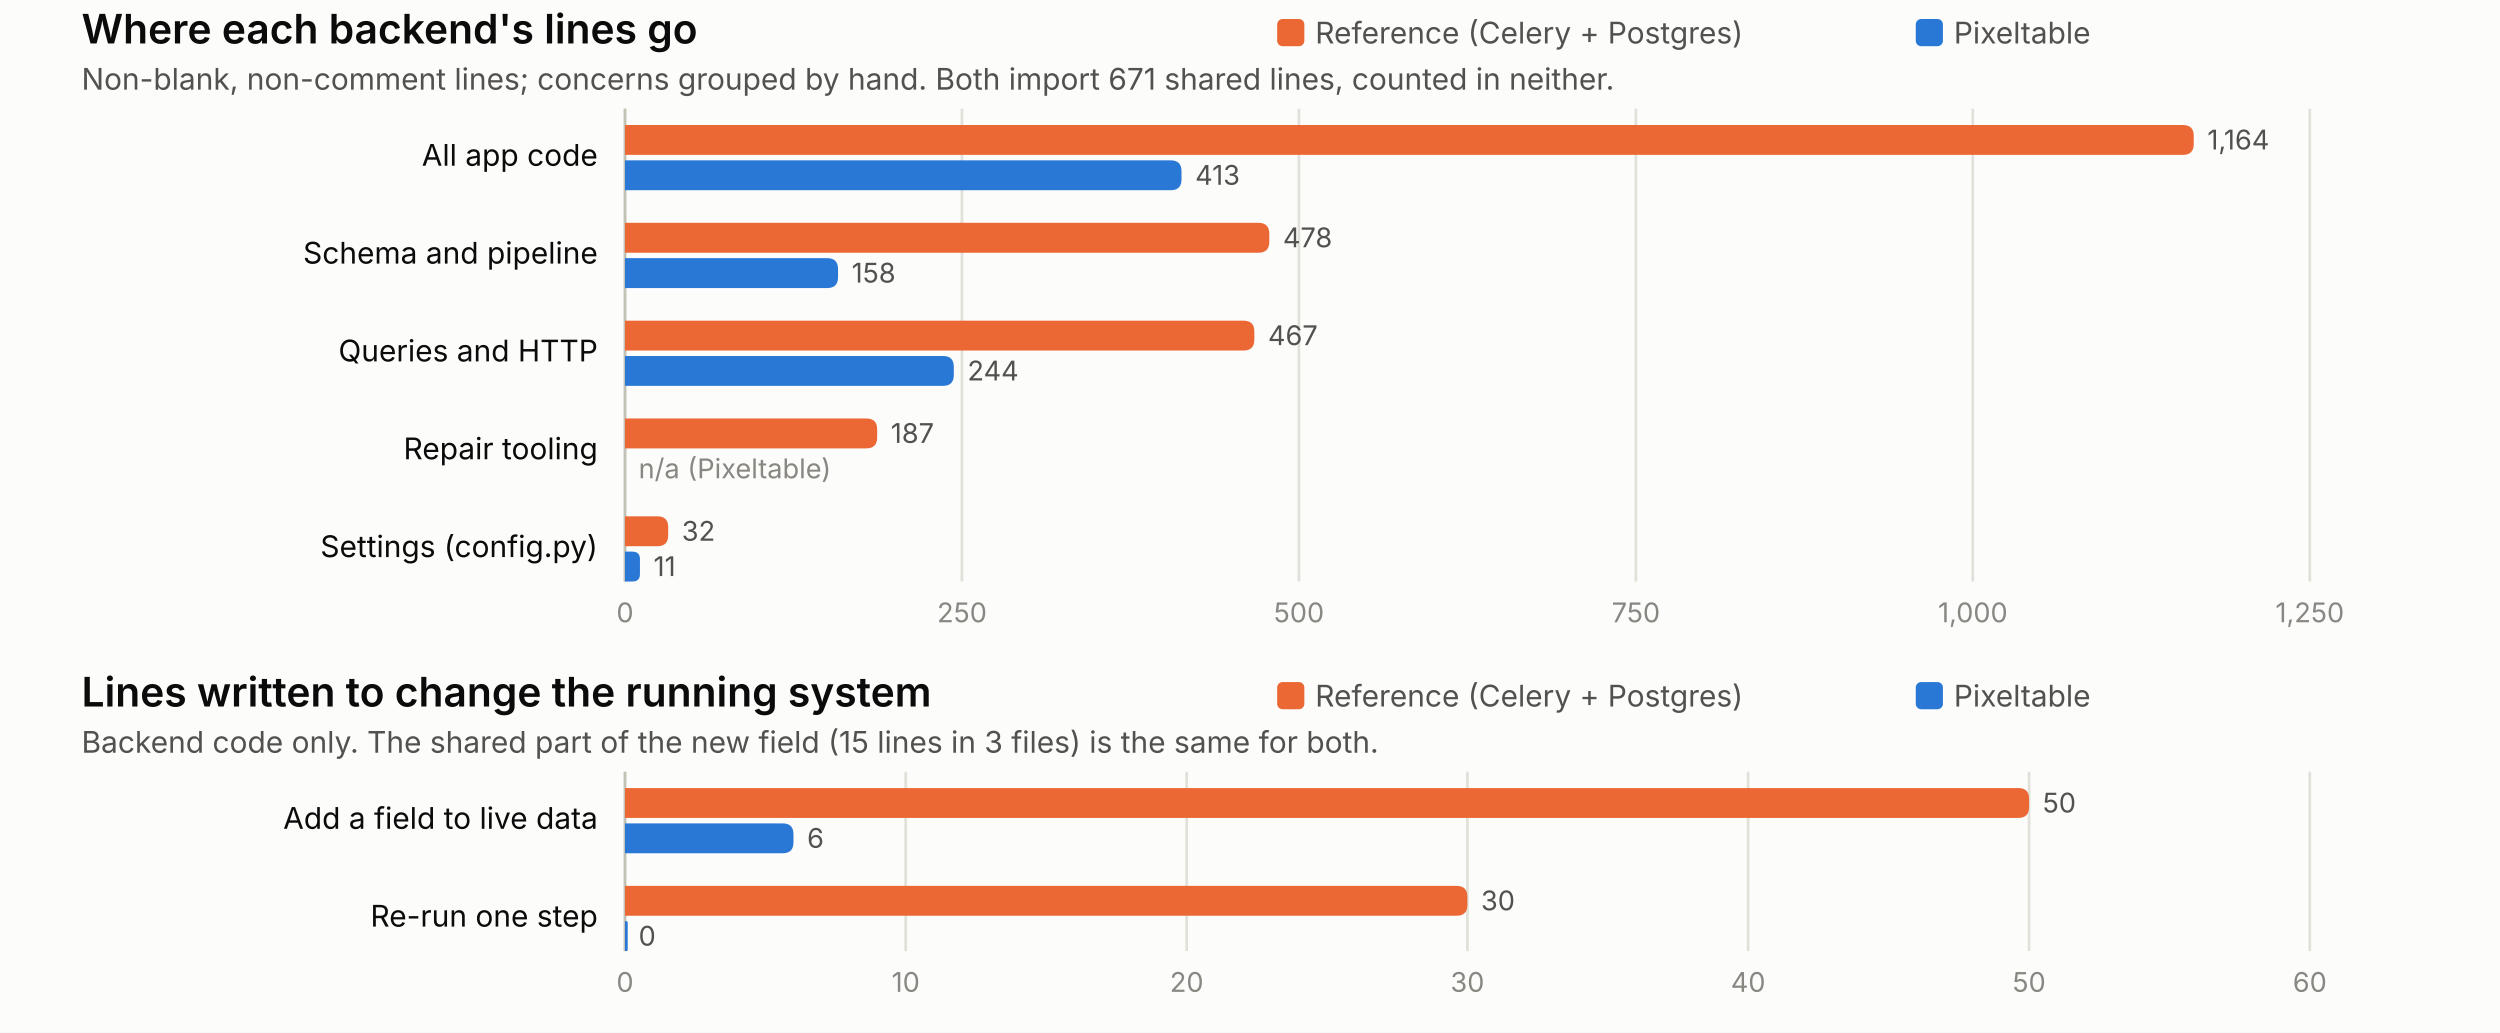
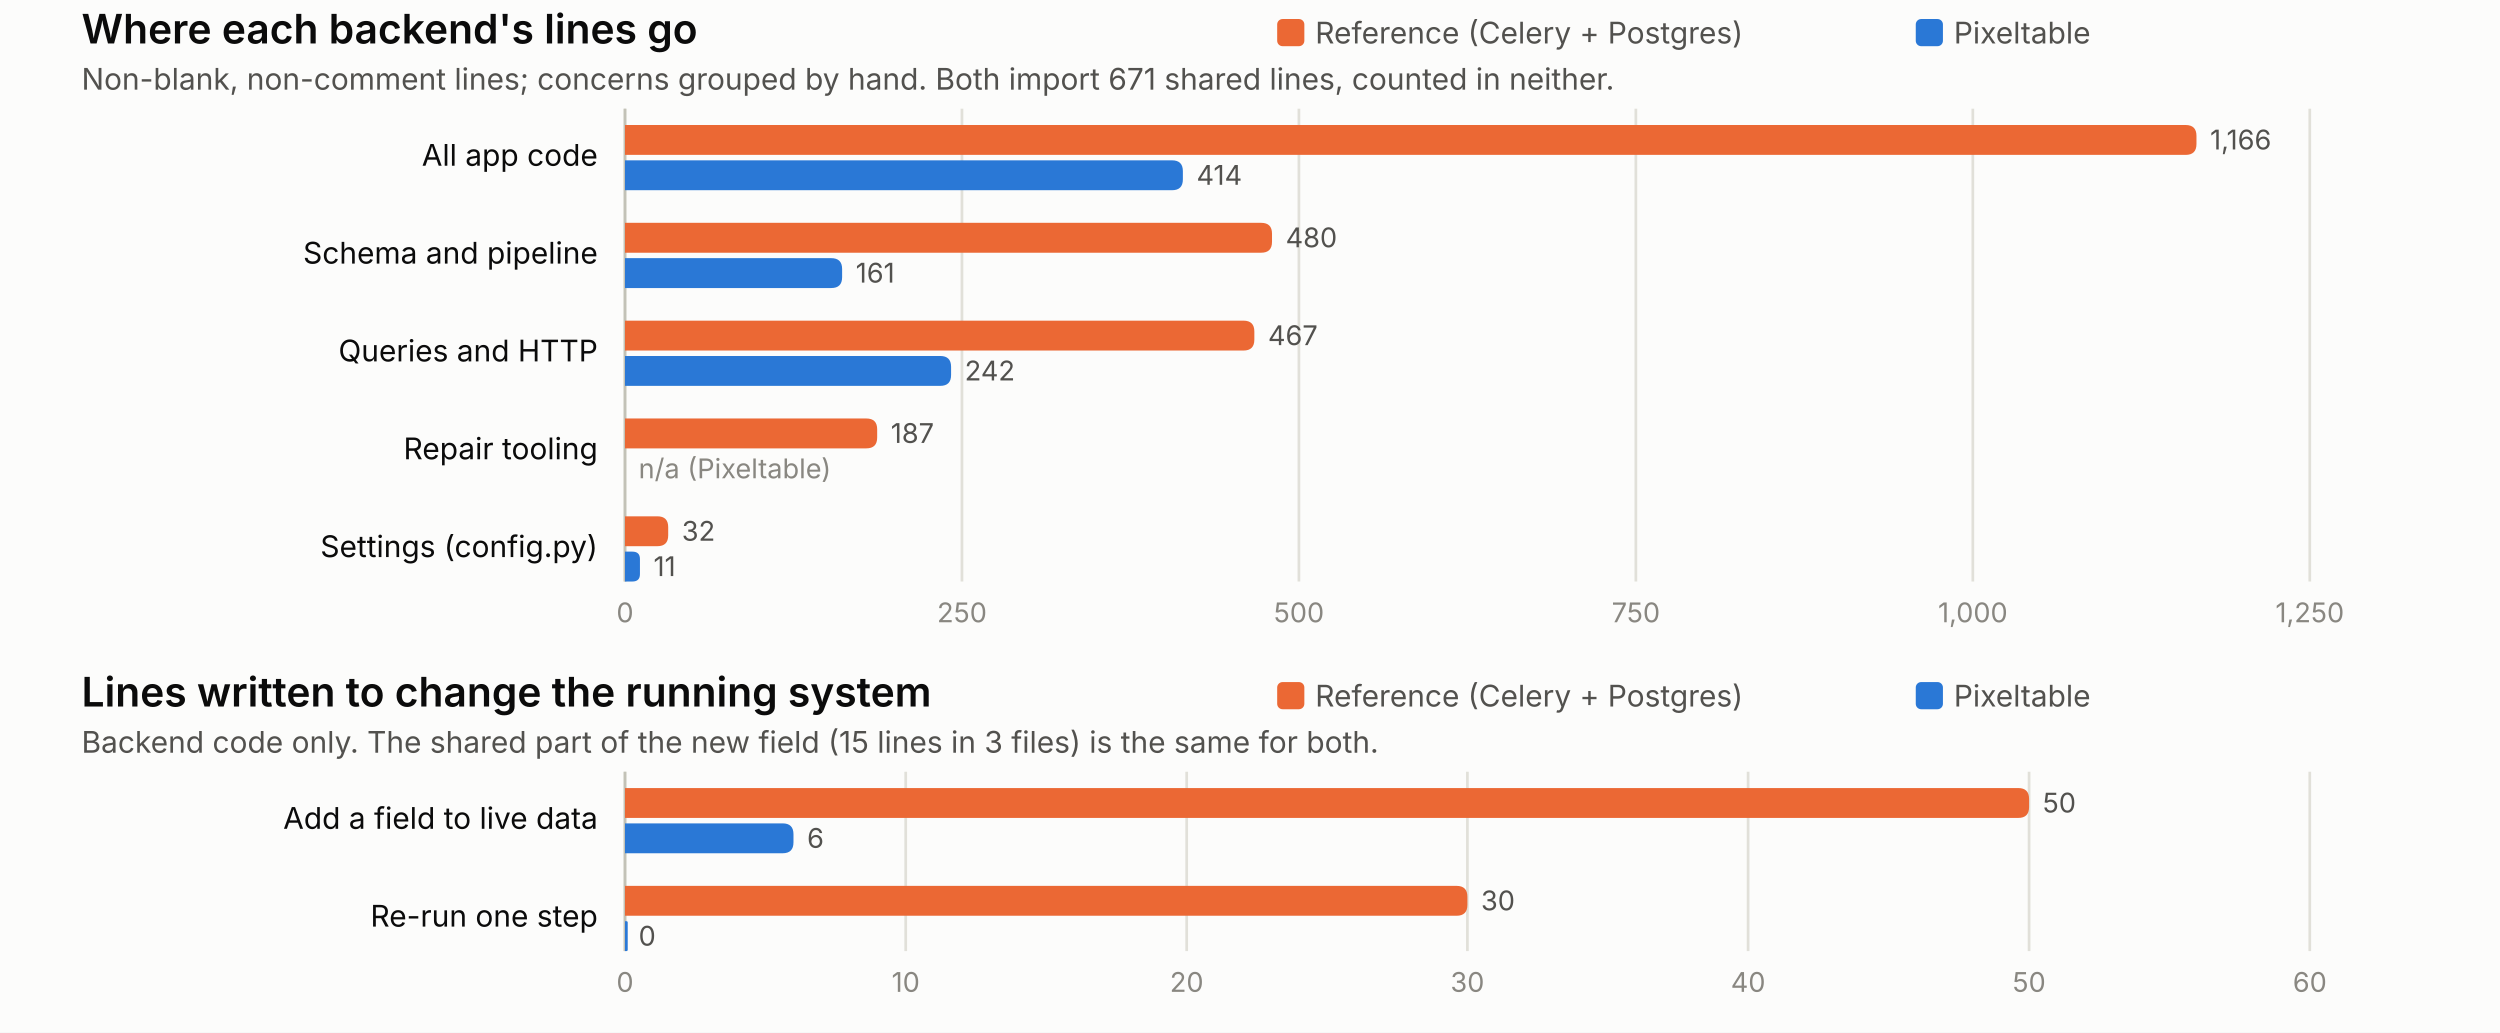
<svg xmlns="http://www.w3.org/2000/svg" viewBox="0 0 920 380" role="img">
  <style>
  .surface { fill: #fcfcfb; } .ink { fill: #0b0b0b; } .ink2 { fill: #52514e; } .muted { fill: #898781; }
  .grid { stroke: #e1e0d9; } .axis { stroke: #c3c2b7; }
  .reference { fill: #eb6834; } .pixeltable { fill: #2a78d6; }
  @media (prefers-color-scheme: dark) {
    .surface { fill: #1a1a19; } .ink { fill: #ffffff; } .ink2 { fill: #c3c2b7; }
    .grid { stroke: #2c2c2a; } .axis { stroke: #383835; }
    .reference { fill: #d95926; } .pixeltable { fill: #3987e5; }
  }
  text { font-family: system-ui, -apple-system, "Segoe UI", sans-serif; }
</style>
  <rect width="920" height="380" class="surface" />
  <text x="30.0" y="16.0" font-size="15" class="ink" text-anchor="start" font-weight="600">Where each backend's lines go</text>
  <text x="30.0" y="33.0" font-size="11" class="ink2" text-anchor="start">Non-blank, non-comment lines; concerns grouped by hand. Both import 671 shared lines, counted in neither.</text>
  <rect x="470.0" y="7.0" width="10" height="10" rx="2" class="reference" />
  <text x="484.0" y="16.0" font-size="11" class="ink2" text-anchor="start">Reference (Celery + Postgres)</text>
  <rect x="705.0" y="7.0" width="10" height="10" rx="2" class="pixeltable" />
  <text x="719.0" y="16.0" font-size="11" class="ink2" text-anchor="start">Pixeltable</text>
  <line x1="230.0" y1="40.0" x2="230.0" y2="214.0" class="grid" stroke-width="1" />
  <text x="230.0" y="229.0" font-size="10" class="muted" text-anchor="middle">0</text>
  <line x1="354.0" y1="40.0" x2="354.0" y2="214.0" class="grid" stroke-width="1" />
  <text x="354.0" y="229.0" font-size="10" class="muted" text-anchor="middle">250</text>
  <line x1="478.0" y1="40.0" x2="478.0" y2="214.0" class="grid" stroke-width="1" />
  <text x="478.0" y="229.0" font-size="10" class="muted" text-anchor="middle">500</text>
  <line x1="602.0" y1="40.0" x2="602.0" y2="214.0" class="grid" stroke-width="1" />
  <text x="602.0" y="229.0" font-size="10" class="muted" text-anchor="middle">750</text>
  <line x1="726.0" y1="40.0" x2="726.0" y2="214.0" class="grid" stroke-width="1" />
  <text x="726.0" y="229.0" font-size="10" class="muted" text-anchor="middle">1,000</text>
  <line x1="850.0" y1="40.0" x2="850.0" y2="214.0" class="grid" stroke-width="1" />
  <text x="850.0" y="229.0" font-size="10" class="muted" text-anchor="middle">1,250</text>
  <line x1="230.0" y1="40.0" x2="230.0" y2="214.0" class="axis" stroke-width="1" />
  <text x="220.0" y="61.0" font-size="11" class="ink" text-anchor="end">All app code</text>
-   <path d="M230.0,46.0 H803.3 Q807.3,46.0 807.3,50.0 V53.0 Q807.3,57.0 803.3,57.0 H230.0 Z" class="reference" />
-   <text x="812.3" y="55.0" font-size="10" class="ink2" text-anchor="start">1,164</text>
-   <path d="M230.0,59.0 H430.8 Q434.8,59.0 434.8,63.0 V66.0 Q434.8,70.0 430.8,70.0 H230.0 Z" class="pixeltable" />
-   <text x="439.8" y="68.0" font-size="10" class="ink2" text-anchor="start">413</text>
+   <path d="M230.0,46.0 H804.3 Q808.3,46.0 808.3,50.0 V53.0 Q808.3,57.0 804.3,57.0 H230.0 Z" class="reference" />
+   <text x="813.3" y="55.0" font-size="10" class="ink2" text-anchor="start">1,166</text>
+   <path d="M230.0,59.0 H431.3 Q435.3,59.0 435.3,63.0 V66.0 Q435.3,70.0 431.3,70.0 H230.0 Z" class="pixeltable" />
+   <text x="440.3" y="68.0" font-size="10" class="ink2" text-anchor="start">414</text>
  <text x="220.0" y="97.0" font-size="11" class="ink" text-anchor="end">Schema and pipeline</text>
-   <path d="M230.0,82.0 H463.1 Q467.1,82.0 467.1,86.0 V89.0 Q467.1,93.0 463.1,93.0 H230.0 Z" class="reference" />
-   <text x="472.1" y="91.0" font-size="10" class="ink2" text-anchor="start">478</text>
-   <path d="M230.0,95.0 H304.4 Q308.4,95.0 308.4,99.0 V102.0 Q308.4,106.0 304.4,106.0 H230.0 Z" class="pixeltable" />
-   <text x="313.4" y="104.0" font-size="10" class="ink2" text-anchor="start">158</text>
+   <path d="M230.0,82.0 H464.1 Q468.1,82.0 468.1,86.0 V89.0 Q468.1,93.0 464.1,93.0 H230.0 Z" class="reference" />
+   <text x="473.1" y="91.0" font-size="10" class="ink2" text-anchor="start">480</text>
+   <path d="M230.0,95.0 H305.9 Q309.9,95.0 309.9,99.0 V102.0 Q309.9,106.0 305.9,106.0 H230.0 Z" class="pixeltable" />
+   <text x="314.9" y="104.0" font-size="10" class="ink2" text-anchor="start">161</text>
  <text x="220.0" y="133.0" font-size="11" class="ink" text-anchor="end">Queries and HTTP</text>
  <path d="M230.0,118.0 H457.6 Q461.6,118.0 461.6,122.0 V125.0 Q461.6,129.0 457.6,129.0 H230.0 Z" class="reference" />
  <text x="466.6" y="127.0" font-size="10" class="ink2" text-anchor="start">467</text>
-   <path d="M230.0,131.0 H347.0 Q351.0,131.0 351.0,135.0 V138.0 Q351.0,142.0 347.0,142.0 H230.0 Z" class="pixeltable" />
-   <text x="356.0" y="140.0" font-size="10" class="ink2" text-anchor="start">244</text>
+   <path d="M230.0,131.0 H346.0 Q350.0,131.0 350.0,135.0 V138.0 Q350.0,142.0 346.0,142.0 H230.0 Z" class="pixeltable" />
+   <text x="355.0" y="140.0" font-size="10" class="ink2" text-anchor="start">242</text>
  <text x="220.0" y="169.0" font-size="11" class="ink" text-anchor="end">Repair tooling</text>
  <path d="M230.0,154.0 H318.8 Q322.8,154.0 322.8,158.0 V161.0 Q322.8,165.0 318.8,165.0 H230.0 Z" class="reference" />
  <text x="327.8" y="163.0" font-size="10" class="ink2" text-anchor="start">187</text>
  <text x="235.0" y="176.0" font-size="10" class="muted" text-anchor="start">n/a (Pixeltable)</text>
  <text x="220.0" y="205.0" font-size="11" class="ink" text-anchor="end">Settings (config.py)</text>
  <path d="M230.0,190.0 H241.9 Q245.9,190.0 245.9,194.0 V197.0 Q245.9,201.0 241.9,201.0 H230.0 Z" class="reference" />
  <text x="250.9" y="199.0" font-size="10" class="ink2" text-anchor="start">32</text>
  <path d="M230.0,203.0 H232.7 Q235.5,203.0 235.5,205.7 V211.3 Q235.5,214.0 232.7,214.0 H230.0 Z" class="pixeltable" />
  <text x="240.5" y="212.0" font-size="10" class="ink2" text-anchor="start">11</text>
  <text x="30.0" y="260.0" font-size="15" class="ink" text-anchor="start" font-weight="600">Lines written to change the running system</text>
  <text x="30.0" y="277.0" font-size="11" class="ink2" text-anchor="start">Backend code only. The shared part of the new field (15 lines in 3 files) is the same for both.</text>
  <rect x="470.0" y="251.0" width="10" height="10" rx="2" class="reference" />
  <text x="484.0" y="260.0" font-size="11" class="ink2" text-anchor="start">Reference (Celery + Postgres)</text>
  <rect x="705.0" y="251.0" width="10" height="10" rx="2" class="pixeltable" />
  <text x="719.0" y="260.0" font-size="11" class="ink2" text-anchor="start">Pixeltable</text>
  <line x1="230.0" y1="284.0" x2="230.0" y2="350.0" class="grid" stroke-width="1" />
  <text x="230.0" y="365.0" font-size="10" class="muted" text-anchor="middle">0</text>
  <line x1="333.3" y1="284.0" x2="333.3" y2="350.0" class="grid" stroke-width="1" />
  <text x="333.3" y="365.0" font-size="10" class="muted" text-anchor="middle">10</text>
  <line x1="436.7" y1="284.0" x2="436.7" y2="350.0" class="grid" stroke-width="1" />
  <text x="436.7" y="365.0" font-size="10" class="muted" text-anchor="middle">20</text>
  <line x1="540.0" y1="284.0" x2="540.0" y2="350.0" class="grid" stroke-width="1" />
  <text x="540.0" y="365.0" font-size="10" class="muted" text-anchor="middle">30</text>
  <line x1="643.3" y1="284.0" x2="643.3" y2="350.0" class="grid" stroke-width="1" />
  <text x="643.3" y="365.0" font-size="10" class="muted" text-anchor="middle">40</text>
  <line x1="746.7" y1="284.0" x2="746.7" y2="350.0" class="grid" stroke-width="1" />
  <text x="746.7" y="365.0" font-size="10" class="muted" text-anchor="middle">50</text>
  <line x1="850.0" y1="284.0" x2="850.0" y2="350.0" class="grid" stroke-width="1" />
  <text x="850.0" y="365.0" font-size="10" class="muted" text-anchor="middle">60</text>
  <line x1="230.0" y1="284.0" x2="230.0" y2="350.0" class="axis" stroke-width="1" />
  <text x="220.0" y="305.0" font-size="11" class="ink" text-anchor="end">Add a field to live data</text>
  <path d="M230.0,290.0 H742.7 Q746.7,290.0 746.7,294.0 V297.0 Q746.7,301.0 742.7,301.0 H230.0 Z" class="reference" />
  <text x="751.7" y="299.0" font-size="10" class="ink2" text-anchor="start">50</text>
  <path d="M230.0,303.0 H288.0 Q292.0,303.0 292.0,307.0 V310.0 Q292.0,314.0 288.0,314.0 H230.0 Z" class="pixeltable" />
  <text x="297.0" y="312.0" font-size="10" class="ink2" text-anchor="start">6</text>
  <text x="220.0" y="341.0" font-size="11" class="ink" text-anchor="end">Re-run one step</text>
  <path d="M230.0,326.0 H536.0 Q540.0,326.0 540.0,330.0 V333.0 Q540.0,337.0 536.0,337.0 H230.0 Z" class="reference" />
  <text x="545.0" y="335.0" font-size="10" class="ink2" text-anchor="start">30</text>
  <path d="M230.0,339.0 H230.5 Q231.0,339.0 231.0,339.5 V349.5 Q231.0,350.0 230.5,350.0 H230.0 Z" class="pixeltable" />
  <text x="235.0" y="348.0" font-size="10" class="ink2" text-anchor="start">0</text>
</svg>
